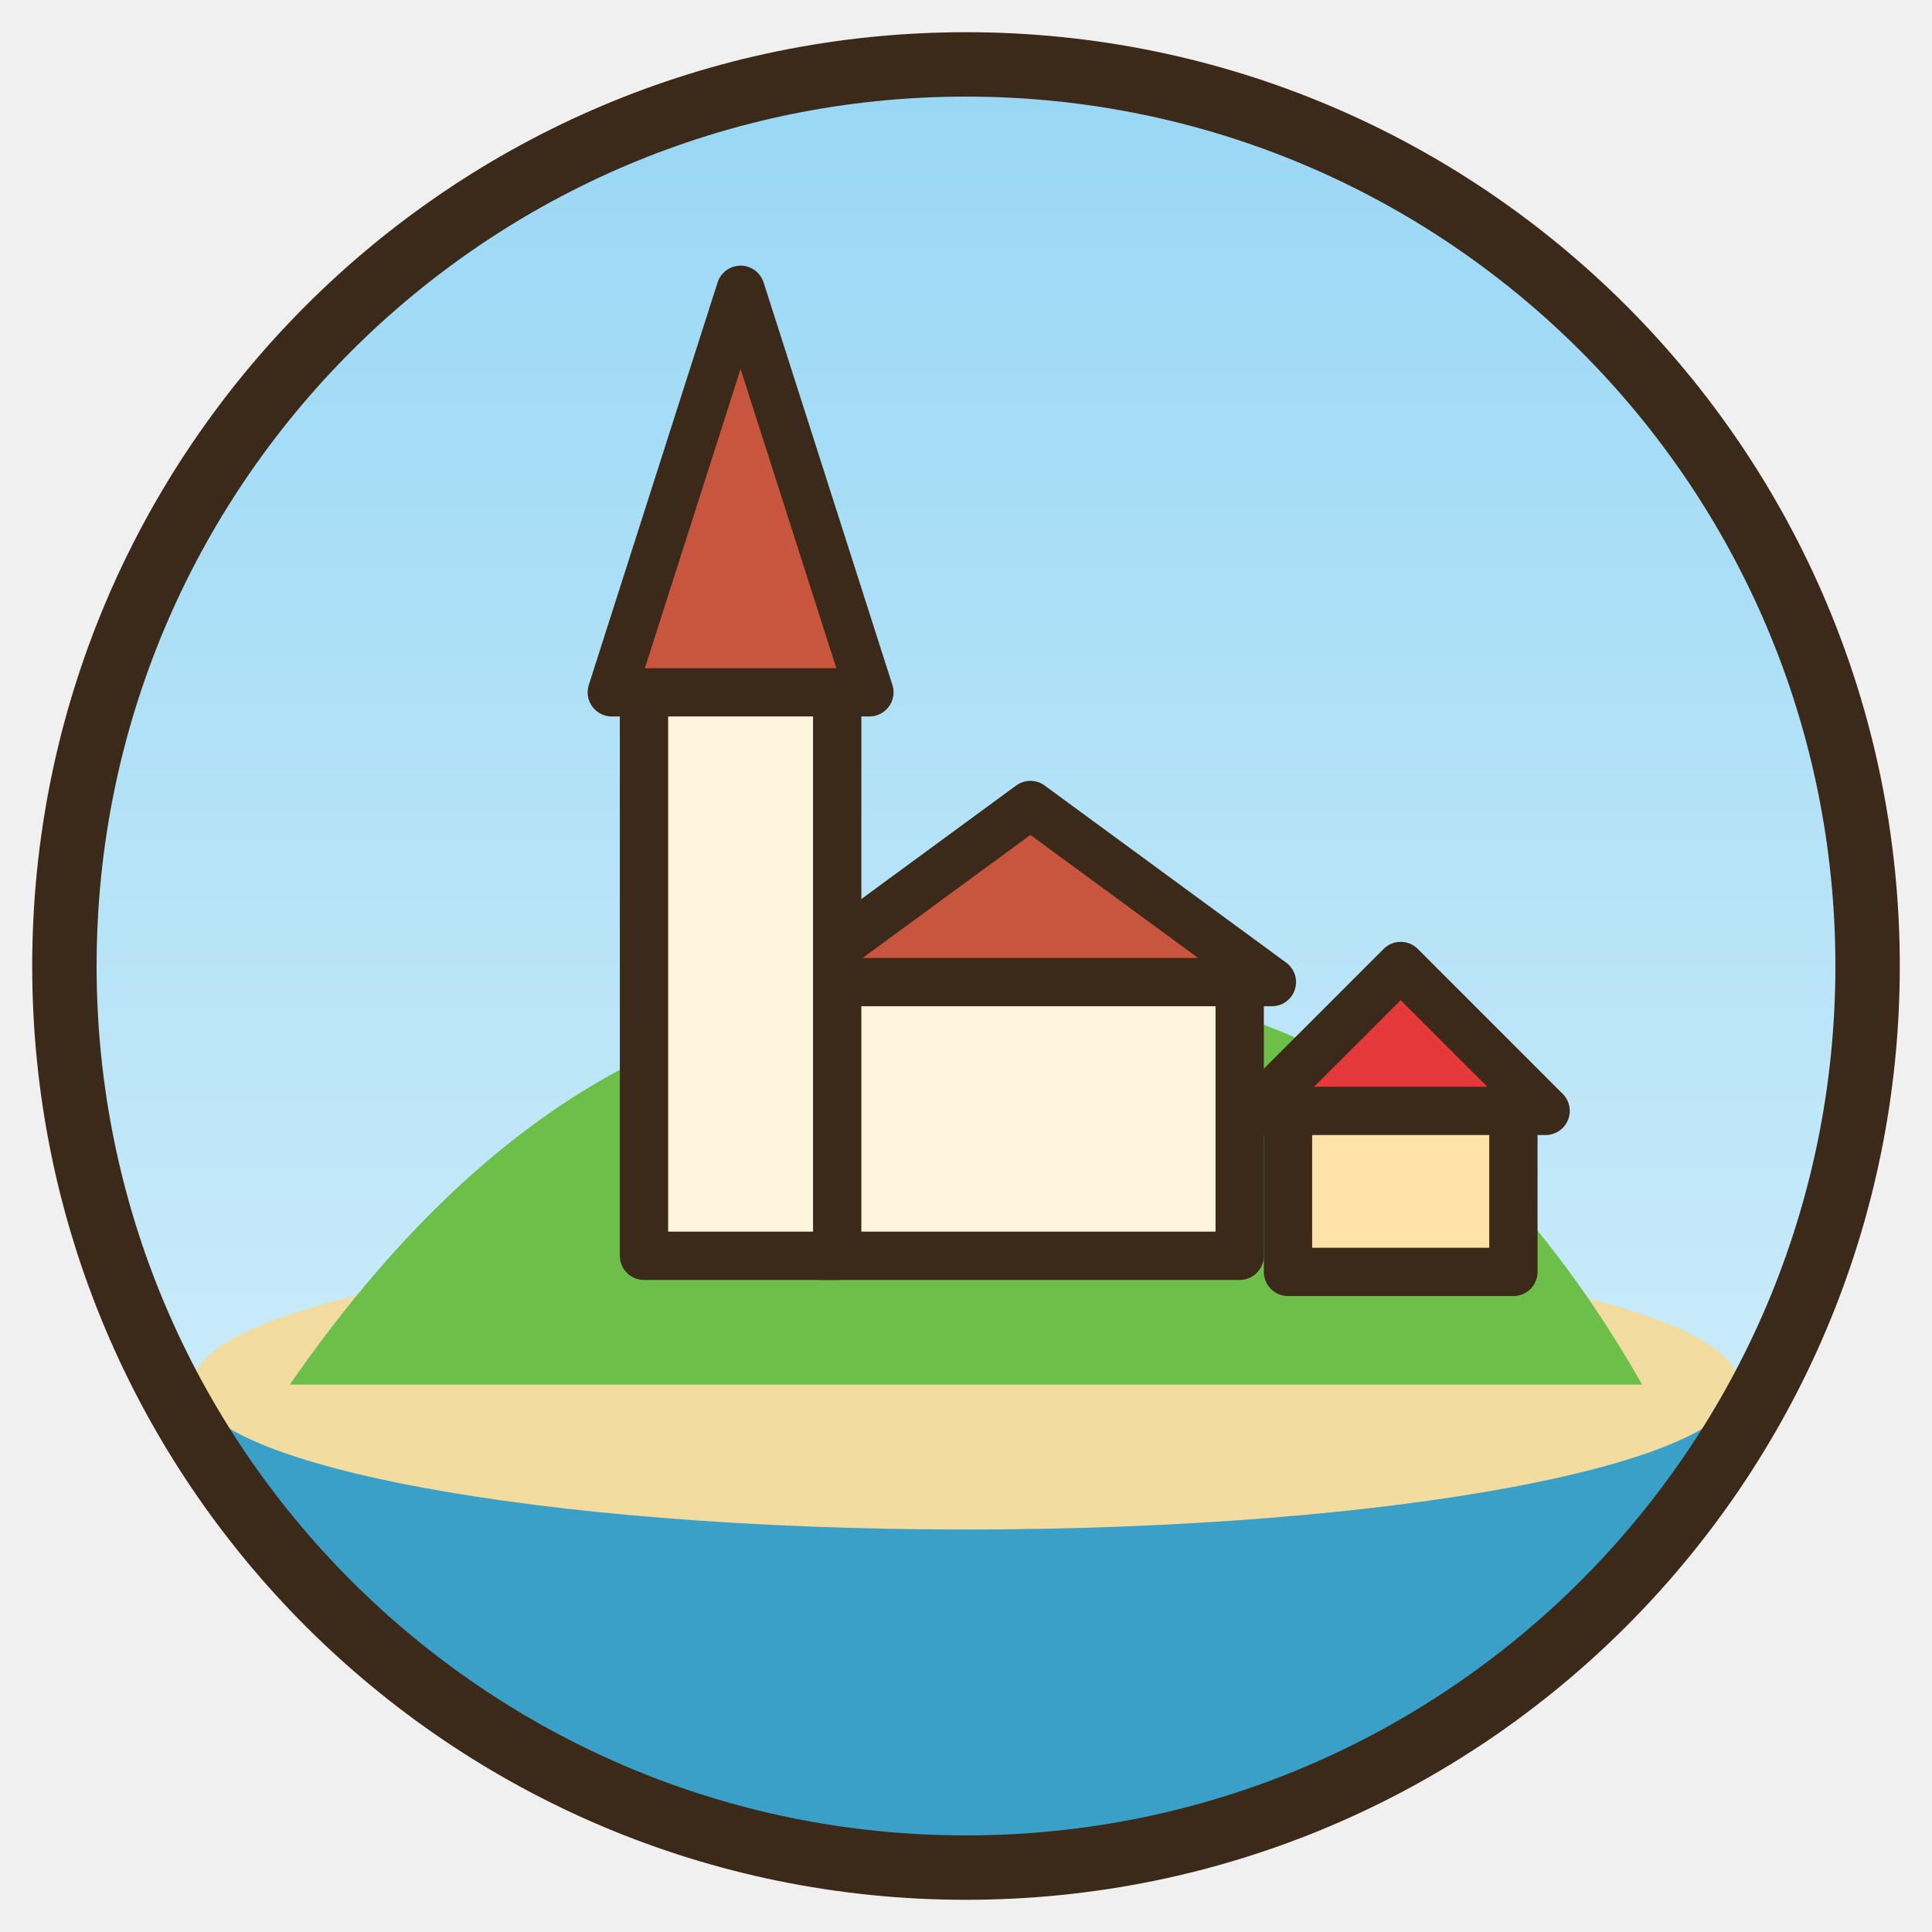
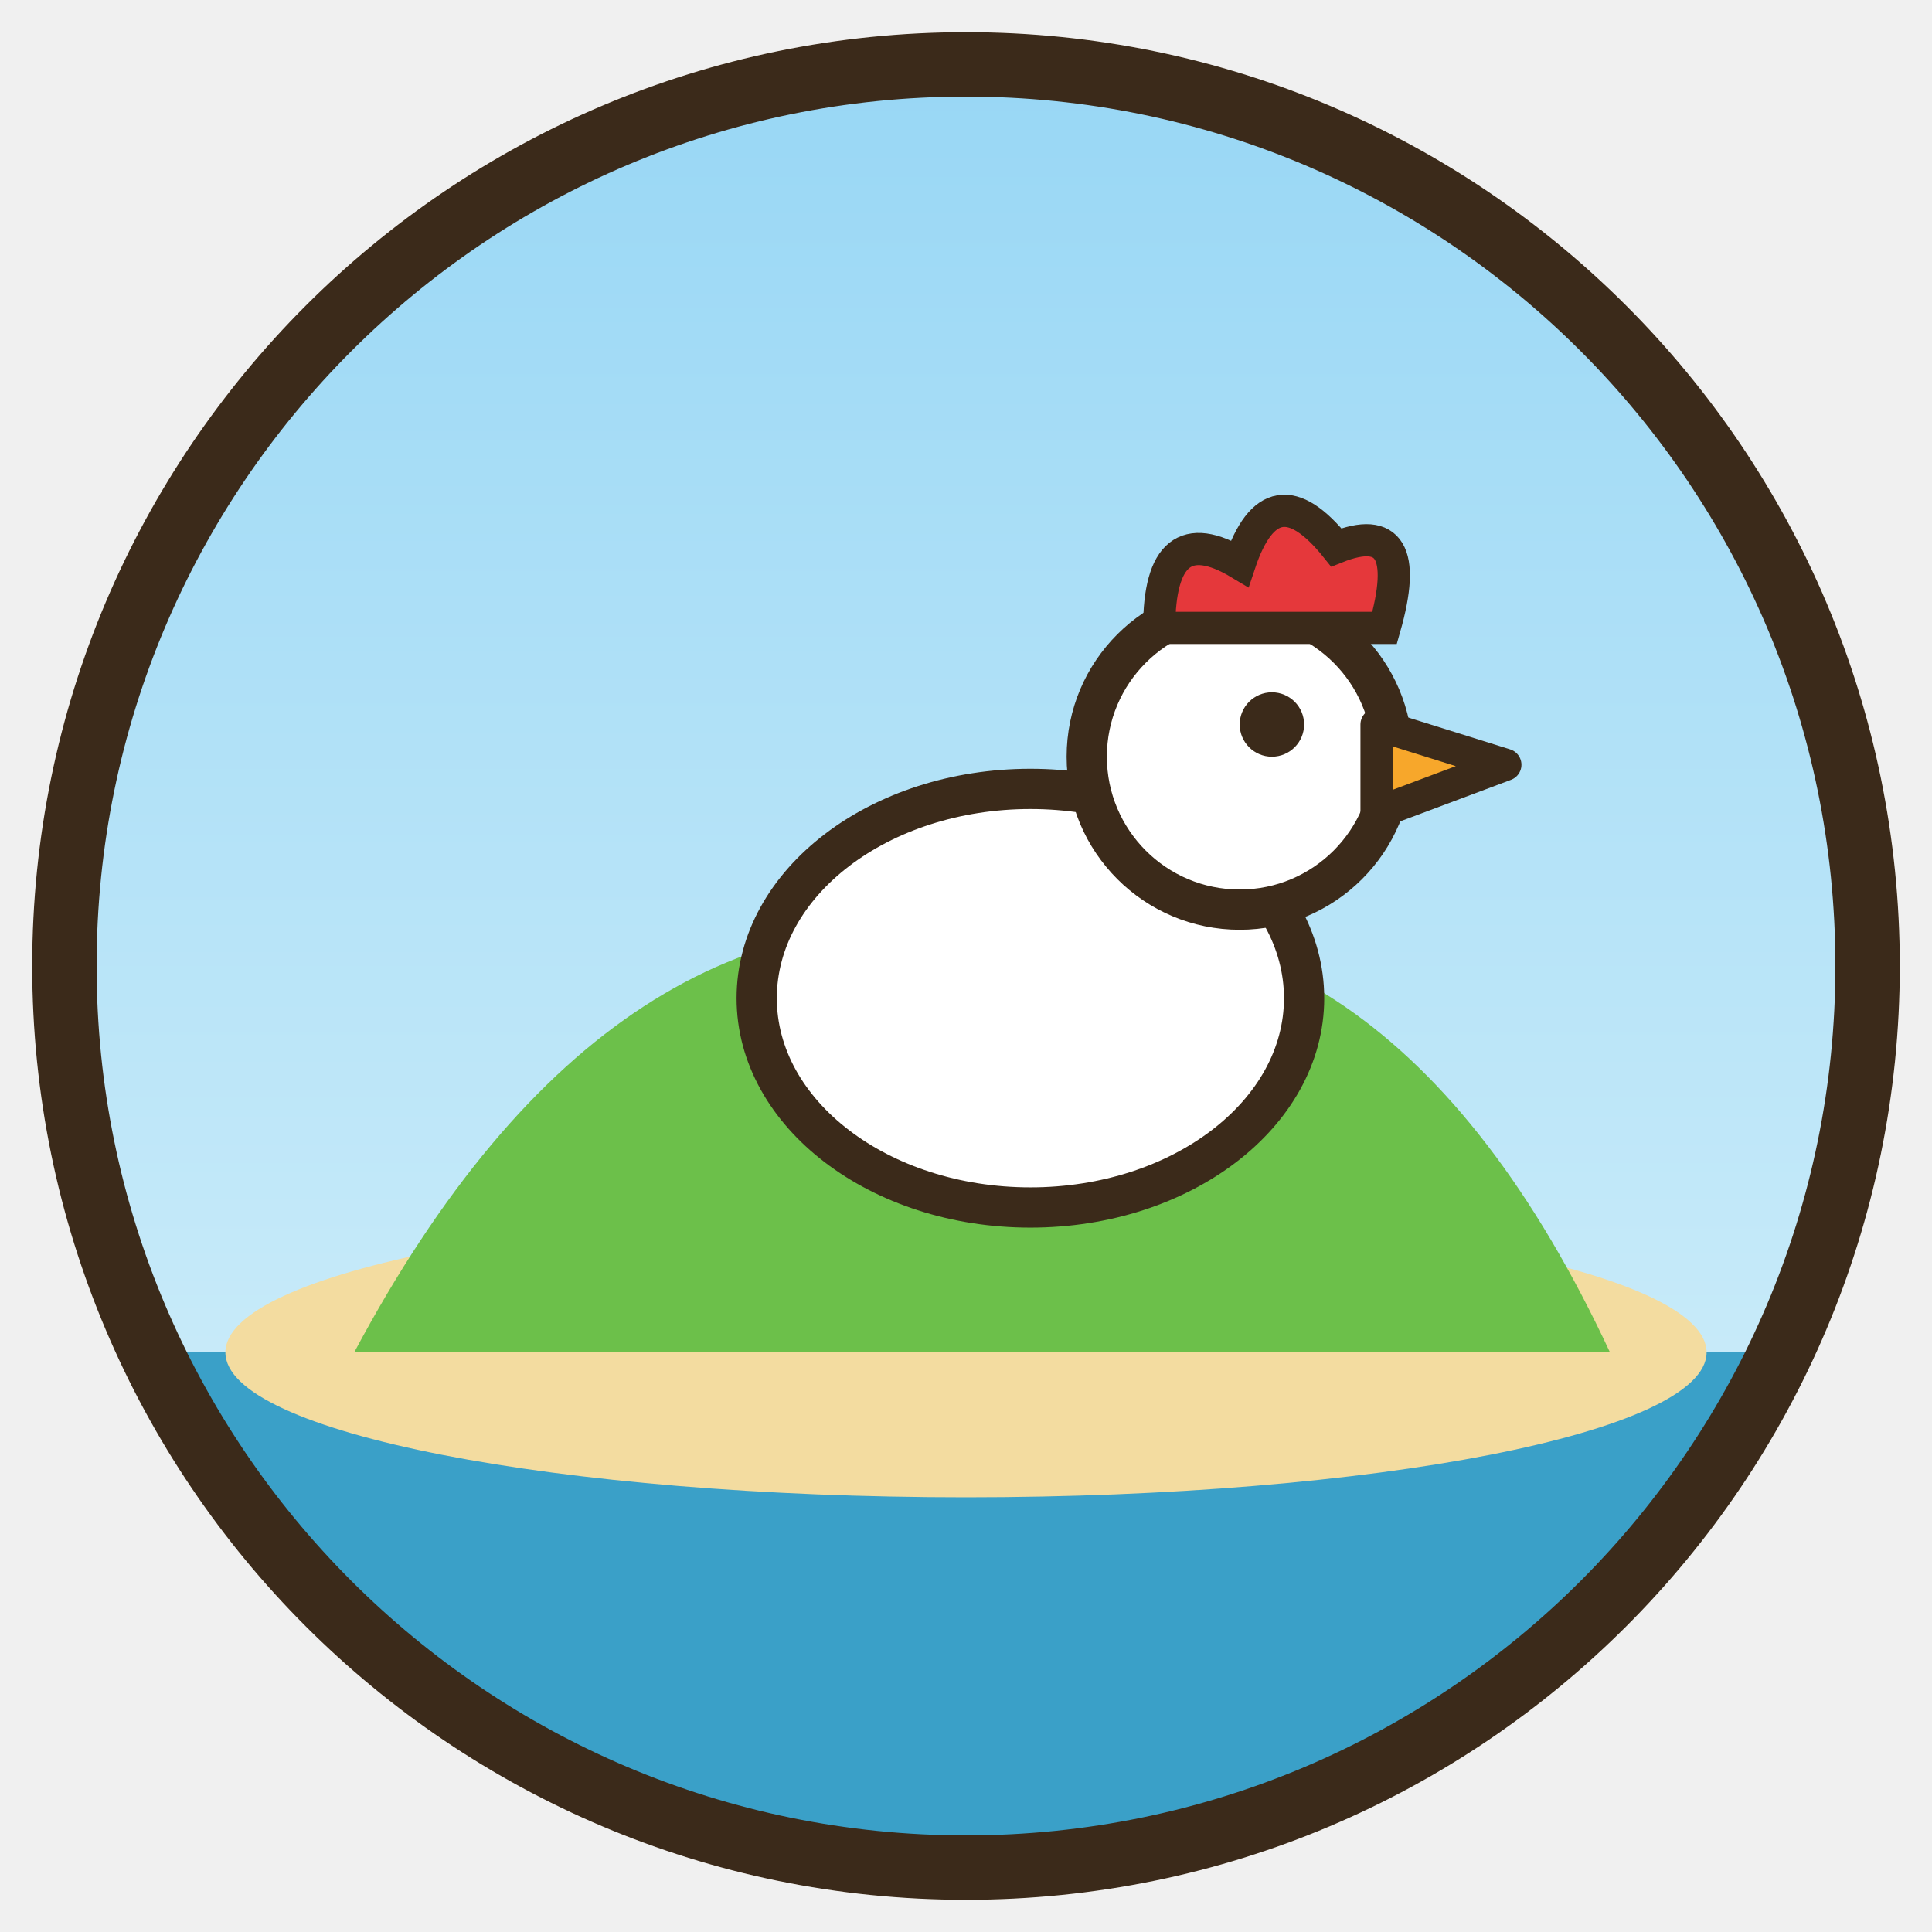
<svg xmlns="http://www.w3.org/2000/svg" viewBox="4 10 120 120">
  <defs>
    <clipPath id="badge">
      <circle cx="64" cy="70" r="56" />
    </clipPath>
    <linearGradient id="sky" x1="0" y1="0" x2="0" y2="1">
      <stop offset="0" stop-color="#8fd3f4" />
      <stop offset="1" stop-color="#e3f6fc" />
    </linearGradient>
  </defs>
  <circle cx="64" cy="70" r="58" fill="#fffaf0" />
-   <g clip-path="url(#badge)" stroke="#3b2a1a" stroke-linejoin="round">
-     <rect x="0" y="0" width="140" height="140" fill="url(#sky)" stroke="none" />
-     <rect x="0" y="96" width="140" height="40" fill="#3aa0c8" stroke="none" />
-     <ellipse cx="64" cy="96" rx="48" ry="9" fill="#f3dca0" stroke="none" />
-     <path d="M22 96 Q40 70 64 72 Q90 68 106 96 Z" fill="#6cc04a" stroke="none" />
-     <rect x="55" y="70" width="26" height="18" fill="#fff4dc" stroke-width="3" />
-     <path d="M53 71 L68 60 L83 71 Z" fill="#c8553d" stroke-width="3" />
-     <rect x="44" y="52" width="12" height="36" fill="#fff4dc" stroke-width="3" />
-     <path d="M42 53 L50 28 L58 53 Z" fill="#c8553d" stroke-width="3" />
-     <rect x="84" y="78" width="14" height="11" fill="#ffe2a8" stroke-width="3" />
-     <path d="M82 79 L91 70 L100 79 Z" fill="#e5383b" stroke-width="3" />
+   <g clip-path="url(#badge)">
+     <rect x="0" y="0" width="140" height="140" fill="url(#sky)" />
+     <rect x="0" y="94" width="140" height="40" fill="#3aa0c8" />
+     <ellipse cx="64" cy="94" rx="46" ry="9" fill="#f3dca0" />
+     <path d="M26 94 Q42 64 66 68 Q90 64 104 94 Z" fill="#6cc04a" />
+     <ellipse cx="68" cy="72" rx="17" ry="13" fill="#fff" stroke="#3b2a1a" stroke-width="2.5" />
+     <circle cx="81" cy="57" r="9.5" fill="#fff" stroke="#3b2a1a" stroke-width="2.5" />
+     <path d="M76 49 q0 -7 5 -4 q2 -6 6 -1 q5 -2 3 5 z" fill="#e5383b" stroke="#3b2a1a" stroke-width="2" />
+     <path d="M89.5 55 l8 2.5 l-8 3 z" fill="#f7a72b" stroke="#3b2a1a" stroke-width="2" stroke-linejoin="round" />
+     <circle cx="83" cy="55" r="2" fill="#3b2a1a" />
  </g>
  <circle cx="64" cy="70" r="56" fill="none" stroke="#3b2a1a" stroke-width="4" />
</svg>
